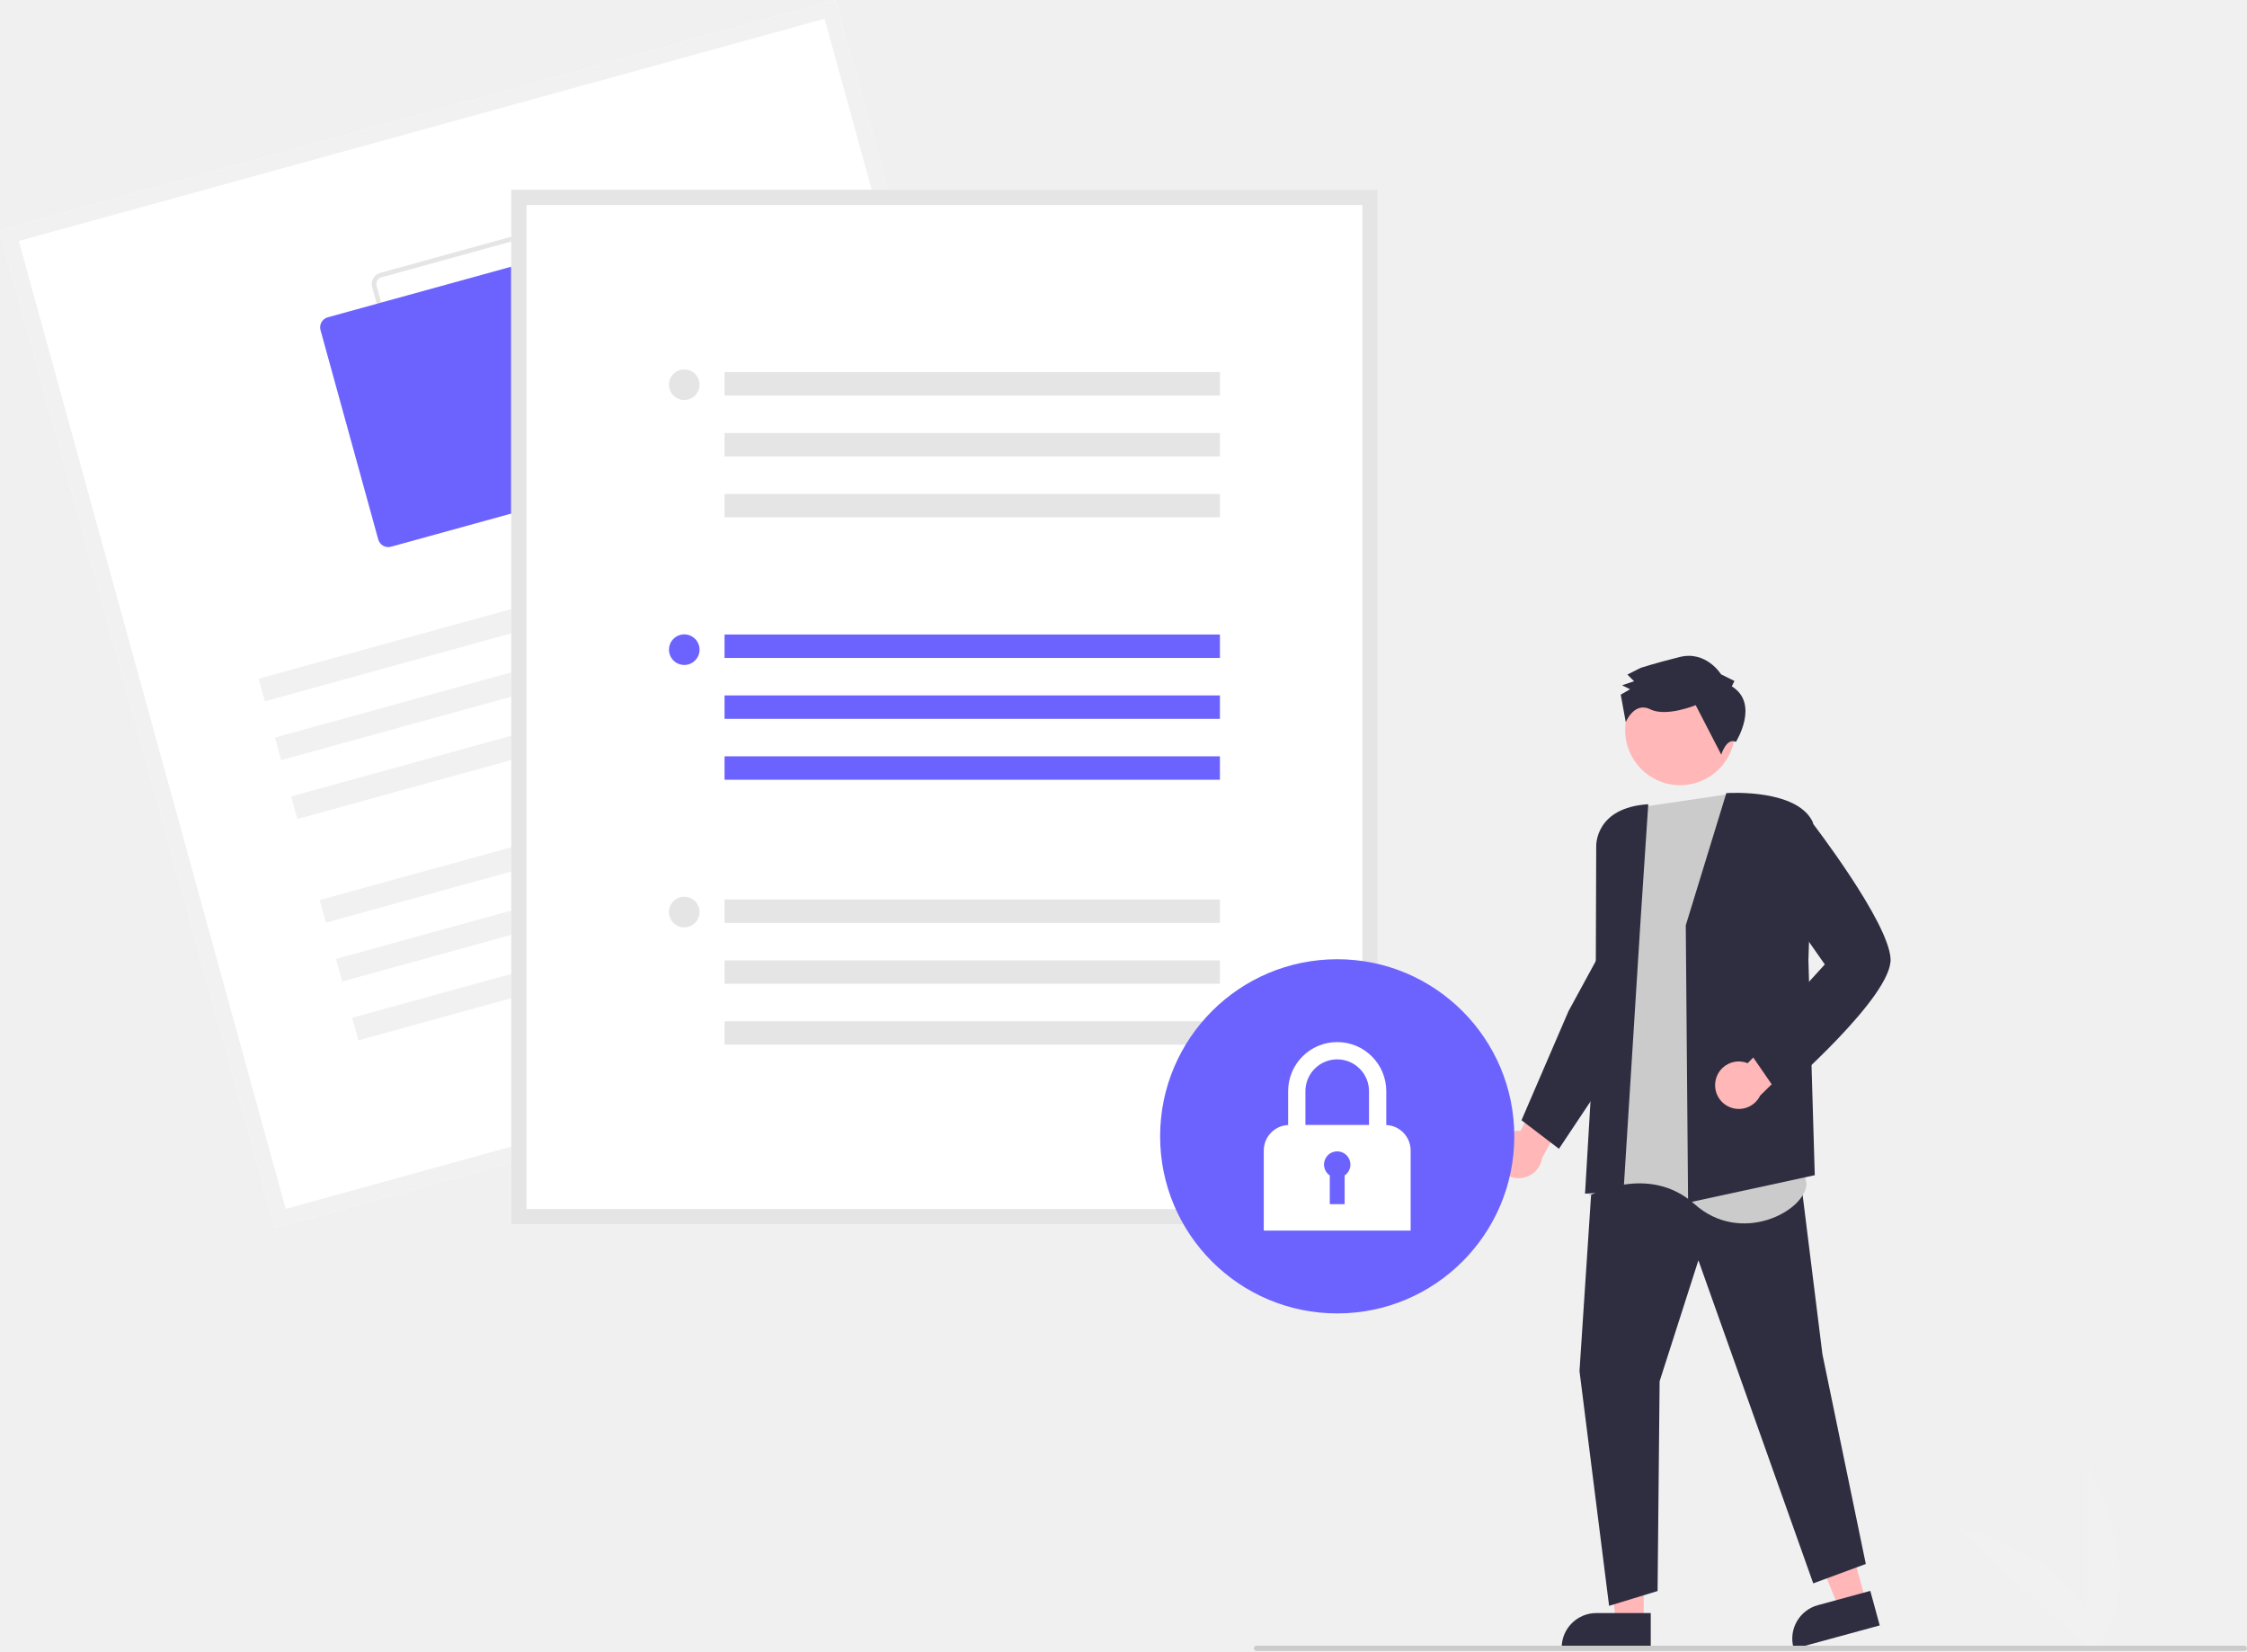
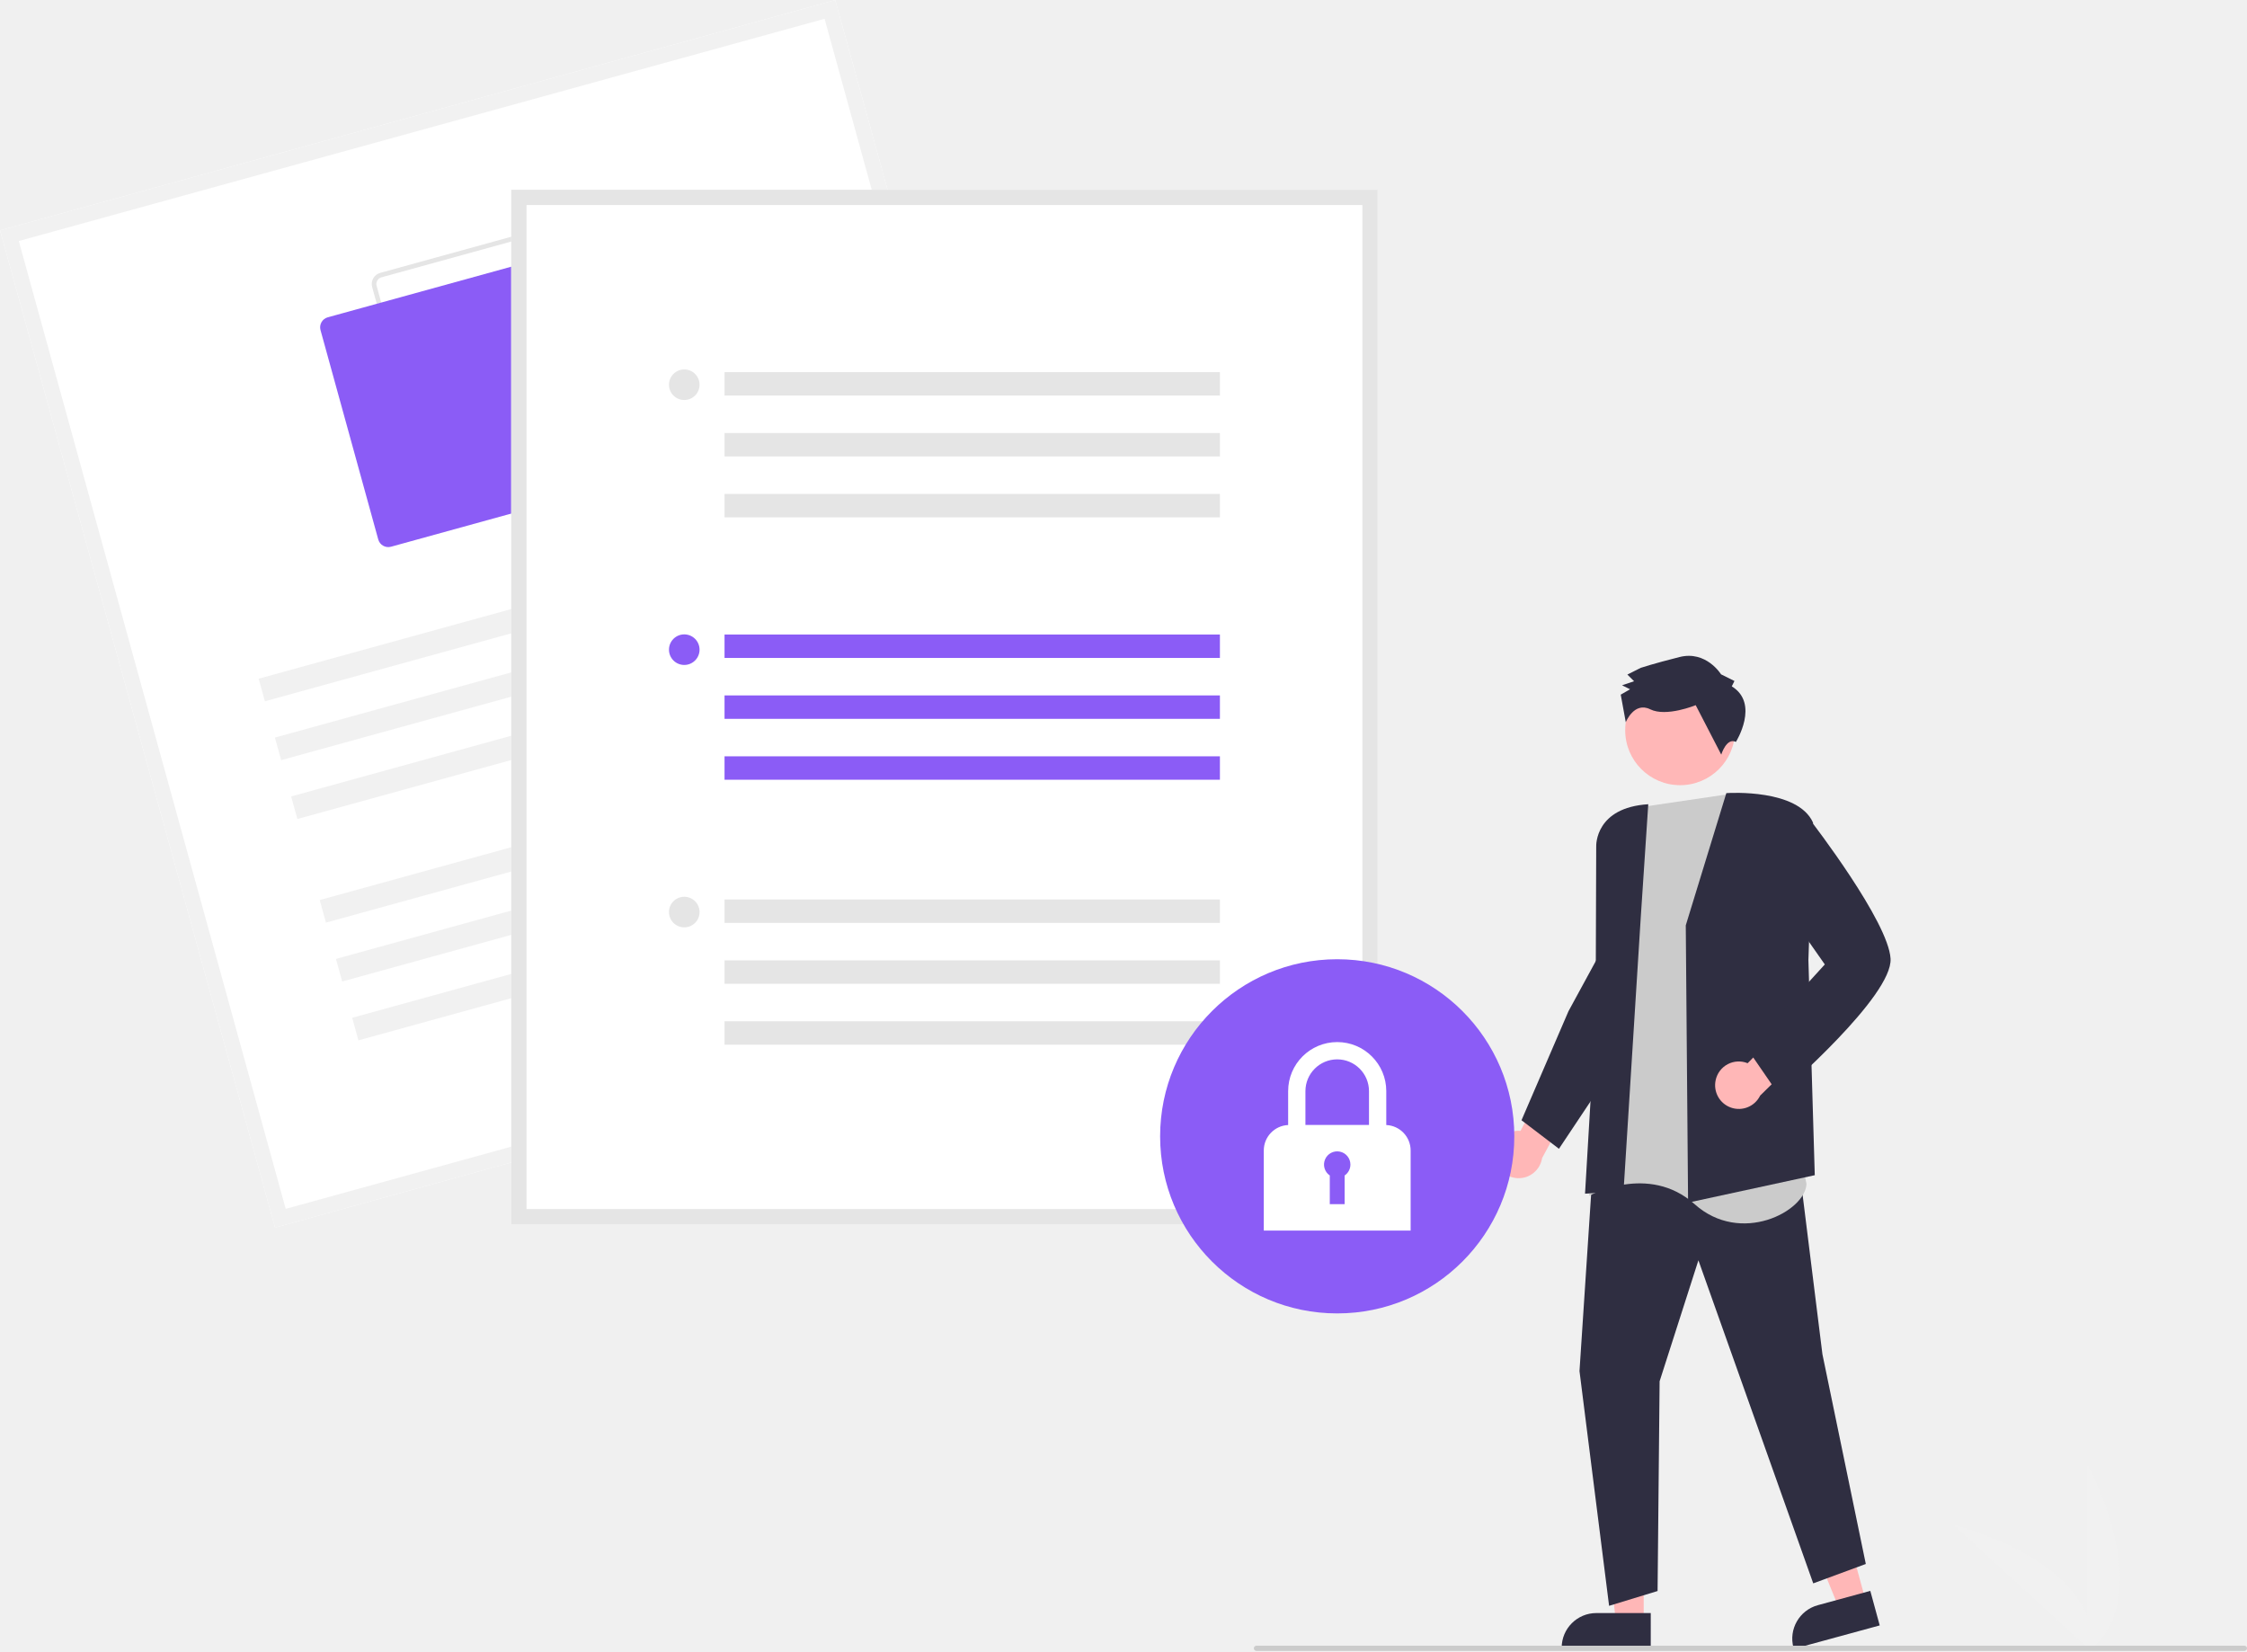
<svg xmlns="http://www.w3.org/2000/svg" data-name="Layer 1" width="866.524" height="637.056" viewBox="0 0 866.524 637.056">
  <path d="M971.738,768.528v-72.34S999.93,747.474,971.738,768.528Z" transform="translate(-166.7382 -131.4719)" fill="#f1f1f1" />
  <path d="M973.48,768.515,920.19,719.594S977.035,733.51,973.48,768.515Z" transform="translate(-166.7382 -131.4719)" fill="#f1f1f1" />
  <path d="M743.266,577.442a9.095,9.095,0,0,1,9.851-9.872l9.607-18.431,12.624,3.106-13.932,25.838a9.145,9.145,0,0,1-18.15-.641Z" transform="translate(-166.7382 -131.4719)" fill="#ffb7b7" />
  <polygon points="633.871 625.527 623.218 625.526 618.15 584.437 633.873 584.438 633.871 625.527" fill="#ffb7b7" />
  <path d="M803.326,767.325l-34.349-.001v-.434a13.37,13.37,0,0,1,13.37-13.369h.001l20.979.001Z" transform="translate(-166.7382 -131.4719)" fill="#2f2e41" />
  <polygon points="719.549 617.569 709.271 620.371 693.57 582.063 708.739 577.927 719.549 617.569" fill="#ffb7b7" />
  <path d="M891.625,758.288,858.486,767.325l-.114-.419a13.37,13.37,0,0,1,9.381-16.416l.001-0L887.993,744.97Z" transform="translate(-166.7382 -131.4719)" fill="#2f2e41" />
  <polygon points="614.423 448.033 609.109 528.727 620.524 619.261 639.221 613.554 640.009 532.663 654.966 486.018 699.25 610.602 719.521 603.123 702.792 522.232 693.345 446.262 614.423 448.033" fill="#2f2e41" />
  <path d="M832.823,437.806,801.337,442.449,789.994,453.667l-3.522,40.307,2.187,35.702-9.119,62.959s22.93-12.729,40.701,3.205,42.635,2.816,43.147-7.784Z" transform="translate(-166.7382 -131.4719)" fill="#cbcbcb" />
  <path d="M816.834,488.357l-0-.045,15.641-50.984.202-.013c1.113-.072,27.337-1.618,33.202,11.33l.028.062-1.782,52.983,2.454,82.979-48.501,10.505-.353.077Z" transform="translate(-166.7382 -131.4719)" fill="#2f2e41" />
  <path d="M799.501,484.833l2.869-43.221c-20.407,1.269-20.099,15.738-20.076,16.369l-.223,64.65-4.087,69.164,14.86-1.114Z" transform="translate(-166.7382 -131.4719)" fill="#2f2e41" />
  <path d="M753.485,563.477l18.117-42.047L784.248,498.208l6.602,41.889-22.922,34.384Z" transform="translate(-166.7382 -131.4719)" fill="#2f2e41" />
  <path d="M828.36,548.006a9.095,9.095,0,0,1,12.325-6.526l14.616-14.777,11.146,6.692L845.514,553.973A9.145,9.145,0,0,1,828.36,548.006Z" transform="translate(-166.7382 -131.4719)" fill="#ffb7b7" />
  <path d="M840.651,536.085,870.452,503.393,850.726,475.244l2.03-13.762L864.383,447.12l.227.293c1.239,1.604,30.362,39.439,31.198,53.763.839,14.376-41.021,50.742-42.803,52.282l-.248.214Z" transform="translate(-166.7382 -131.4719)" fill="#2f2e41" />
  <circle cx="647.916" cy="281.612" r="21.181" fill="#ffb7b7" />
  <path d="M834.576,396.15l1.027-2.067-5.167-2.567s-5.7-9.274-16.014-6.668-14.955,4.166-14.955,4.166l-5.154,2.593,2.587,2.574-4.64,1.56,3.1,1.54-3.607,2.073,1.942,10.628s3.225-8.061,9.425-4.981,17.541-1.592,17.541-1.592l9.853,19.069s2.033-6.684,5.657-4.902C836.171,417.577,845.43,402.831,834.576,396.15Z" transform="translate(-166.7382 -131.4719)" fill="#2f2e41" />
  <path d="M594.907,516.07,272.805,604.901,166.738,220.303l322.102-88.831Z" transform="translate(-166.7382 -131.4719)" fill="#fff" />
  <path d="M594.907,516.07,272.805,604.901,166.738,220.303l322.102-88.831ZM276.92,597.651l310.738-85.697-102.932-373.233-310.738,85.697Z" transform="translate(-166.7382 -131.4719)" fill="#f1f1f1" />
  <path d="M418.744,303.765l-80.741,22.267a4.46,4.46,0,0,1-5.479-3.11l-22.267-80.741a4.46,4.46,0,0,1,3.11-5.479l80.741-22.267a4.46,4.46,0,0,1,5.479,3.11l22.267,80.741A4.46,4.46,0,0,1,418.744,303.765ZM313.841,238.42a2.676,2.676,0,0,0-1.866,3.288l22.267,80.741a2.676,2.676,0,0,0,3.288,1.866l80.741-22.267a2.676,2.676,0,0,0,1.866-3.288l-22.267-80.741a2.676,2.676,0,0,0-3.288-1.866Z" transform="translate(-166.7382 -131.4719)" fill="#e5e5e5" />
-   <path d="M398.277,320.039l-80.741,22.267a4.014,4.014,0,0,1-4.931-2.799L290.337,258.766a4.014,4.014,0,0,1,2.799-4.931l80.741-22.267a4.014,4.014,0,0,1,4.931,2.799l22.267,80.741A4.014,4.014,0,0,1,398.277,320.039Z" transform="translate(-166.7382 -131.4719)" fill="#6c63ff" />
+   <path d="M398.277,320.039l-80.741,22.267a4.014,4.014,0,0,1-4.931-2.799L290.337,258.766a4.014,4.014,0,0,1,2.799-4.931l80.741-22.267a4.014,4.014,0,0,1,4.931,2.799l22.267,80.741A4.014,4.014,0,0,1,398.277,320.039Z" transform="translate(-166.7382 -131.4719)" fill="#8b5cf6" />
  <rect x="263.489" y="361.969" width="233.728" height="9.032" transform="translate(-250.4837 -17.16149) rotate(-15.41811)" fill="#f1f1f1" />
  <rect x="269.75" y="384.671" width="233.728" height="9.032" transform="translate(-256.294 -14.67996) rotate(-15.41811)" fill="#f1f1f1" />
  <rect x="276.011" y="407.372" width="233.728" height="9.032" transform="translate(-262.1042 -12.19843) rotate(-15.41811)" fill="#f1f1f1" />
  <rect x="287.03" y="447.328" width="233.728" height="9.032" transform="translate(-272.3302 -7.83093) rotate(-15.41811)" fill="#f1f1f1" />
  <rect x="293.291" y="470.03" width="233.728" height="9.032" transform="translate(-278.1405 -5.34939) rotate(-15.41811)" fill="#f1f1f1" />
  <rect x="299.552" y="492.732" width="233.728" height="9.032" transform="translate(-283.9507 -2.86786) rotate(-15.41811)" fill="#f1f1f1" />
  <path d="M698.014,603.616H363.887V204.661H698.014Z" transform="translate(-166.7382 -131.4719)" fill="#fff" />
  <path d="M698.014,603.616H363.887V204.661H698.014Zm-328.233-5.895H692.12V210.555H369.782Z" transform="translate(-166.7382 -131.4719)" fill="#e5e5e5" />
-   <rect x="279.408" y="244.695" width="191.034" height="9.032" fill="#6c63ff" />
-   <rect x="279.408" y="268.178" width="191.034" height="9.032" fill="#6c63ff" />
-   <rect x="279.408" y="291.661" width="191.034" height="9.032" fill="#6c63ff" />
-   <circle cx="263.877" cy="250.534" r="5.895" fill="#6c63ff" />
+   <rect x="279.408" y="244.695" width="191.034" height="9.032" fill="#8b5cf6" />
+   <rect x="279.408" y="268.178" width="191.034" height="9.032" fill="#8b5cf6" />
+   <rect x="279.408" y="291.661" width="191.034" height="9.032" fill="#8b5cf6" />
+   <circle cx="263.877" cy="250.534" r="5.895" fill="#8b5cf6" />
  <rect x="279.408" y="143.505" width="191.034" height="9.032" fill="#e5e5e5" />
  <rect x="279.408" y="166.989" width="191.034" height="9.032" fill="#e5e5e5" />
  <rect x="279.408" y="190.472" width="191.034" height="9.032" fill="#e5e5e5" />
  <circle cx="263.877" cy="148.362" r="5.895" fill="#e5e5e5" />
  <rect x="279.408" y="346.867" width="191.034" height="9.032" fill="#e5e5e5" />
  <rect x="279.408" y="370.35" width="191.034" height="9.032" fill="#e5e5e5" />
  <rect x="279.408" y="393.833" width="191.034" height="9.032" fill="#e5e5e5" />
  <circle cx="263.877" cy="351.723" r="5.895" fill="#e5e5e5" />
-   <circle cx="515.677" cy="438.205" r="68.293" fill="#6c63ff" />
+   <circle cx="515.677" cy="438.205" r="68.293" fill="#8b5cf6" />
  <path d="M701.336,565.32V552.253a18.921,18.921,0,1,0-37.842,0v13.067a9.838,9.838,0,0,0-9.396,9.823v30.879h56.634V575.144A9.838,9.838,0,0,0,701.336,565.32ZM682.415,539.994a12.273,12.273,0,0,1,12.258,12.259v13.044H670.157V552.253A12.273,12.273,0,0,1,682.415,539.994Z" transform="translate(-166.7382 -131.4719)" fill="#fff" />
-   <path d="M687.506,580.569a5.091,5.091,0,1,0-7.954,4.207v11.065H685.278v-11.065A5.084,5.084,0,0,0,687.506,580.569Z" transform="translate(-166.7382 -131.4719)" fill="#6c63ff" />
+   <path d="M687.506,580.569a5.091,5.091,0,1,0-7.954,4.207v11.065H685.278v-11.065A5.084,5.084,0,0,0,687.506,580.569Z" transform="translate(-166.7382 -131.4719)" fill="#8b5cf6" />
  <path d="M1032.262,768.122h-381a1,1,0,0,1,0-2h381a1,1,0,0,1,0,2Z" transform="translate(-166.7382 -131.4719)" fill="#cbcbcb" />
</svg>
